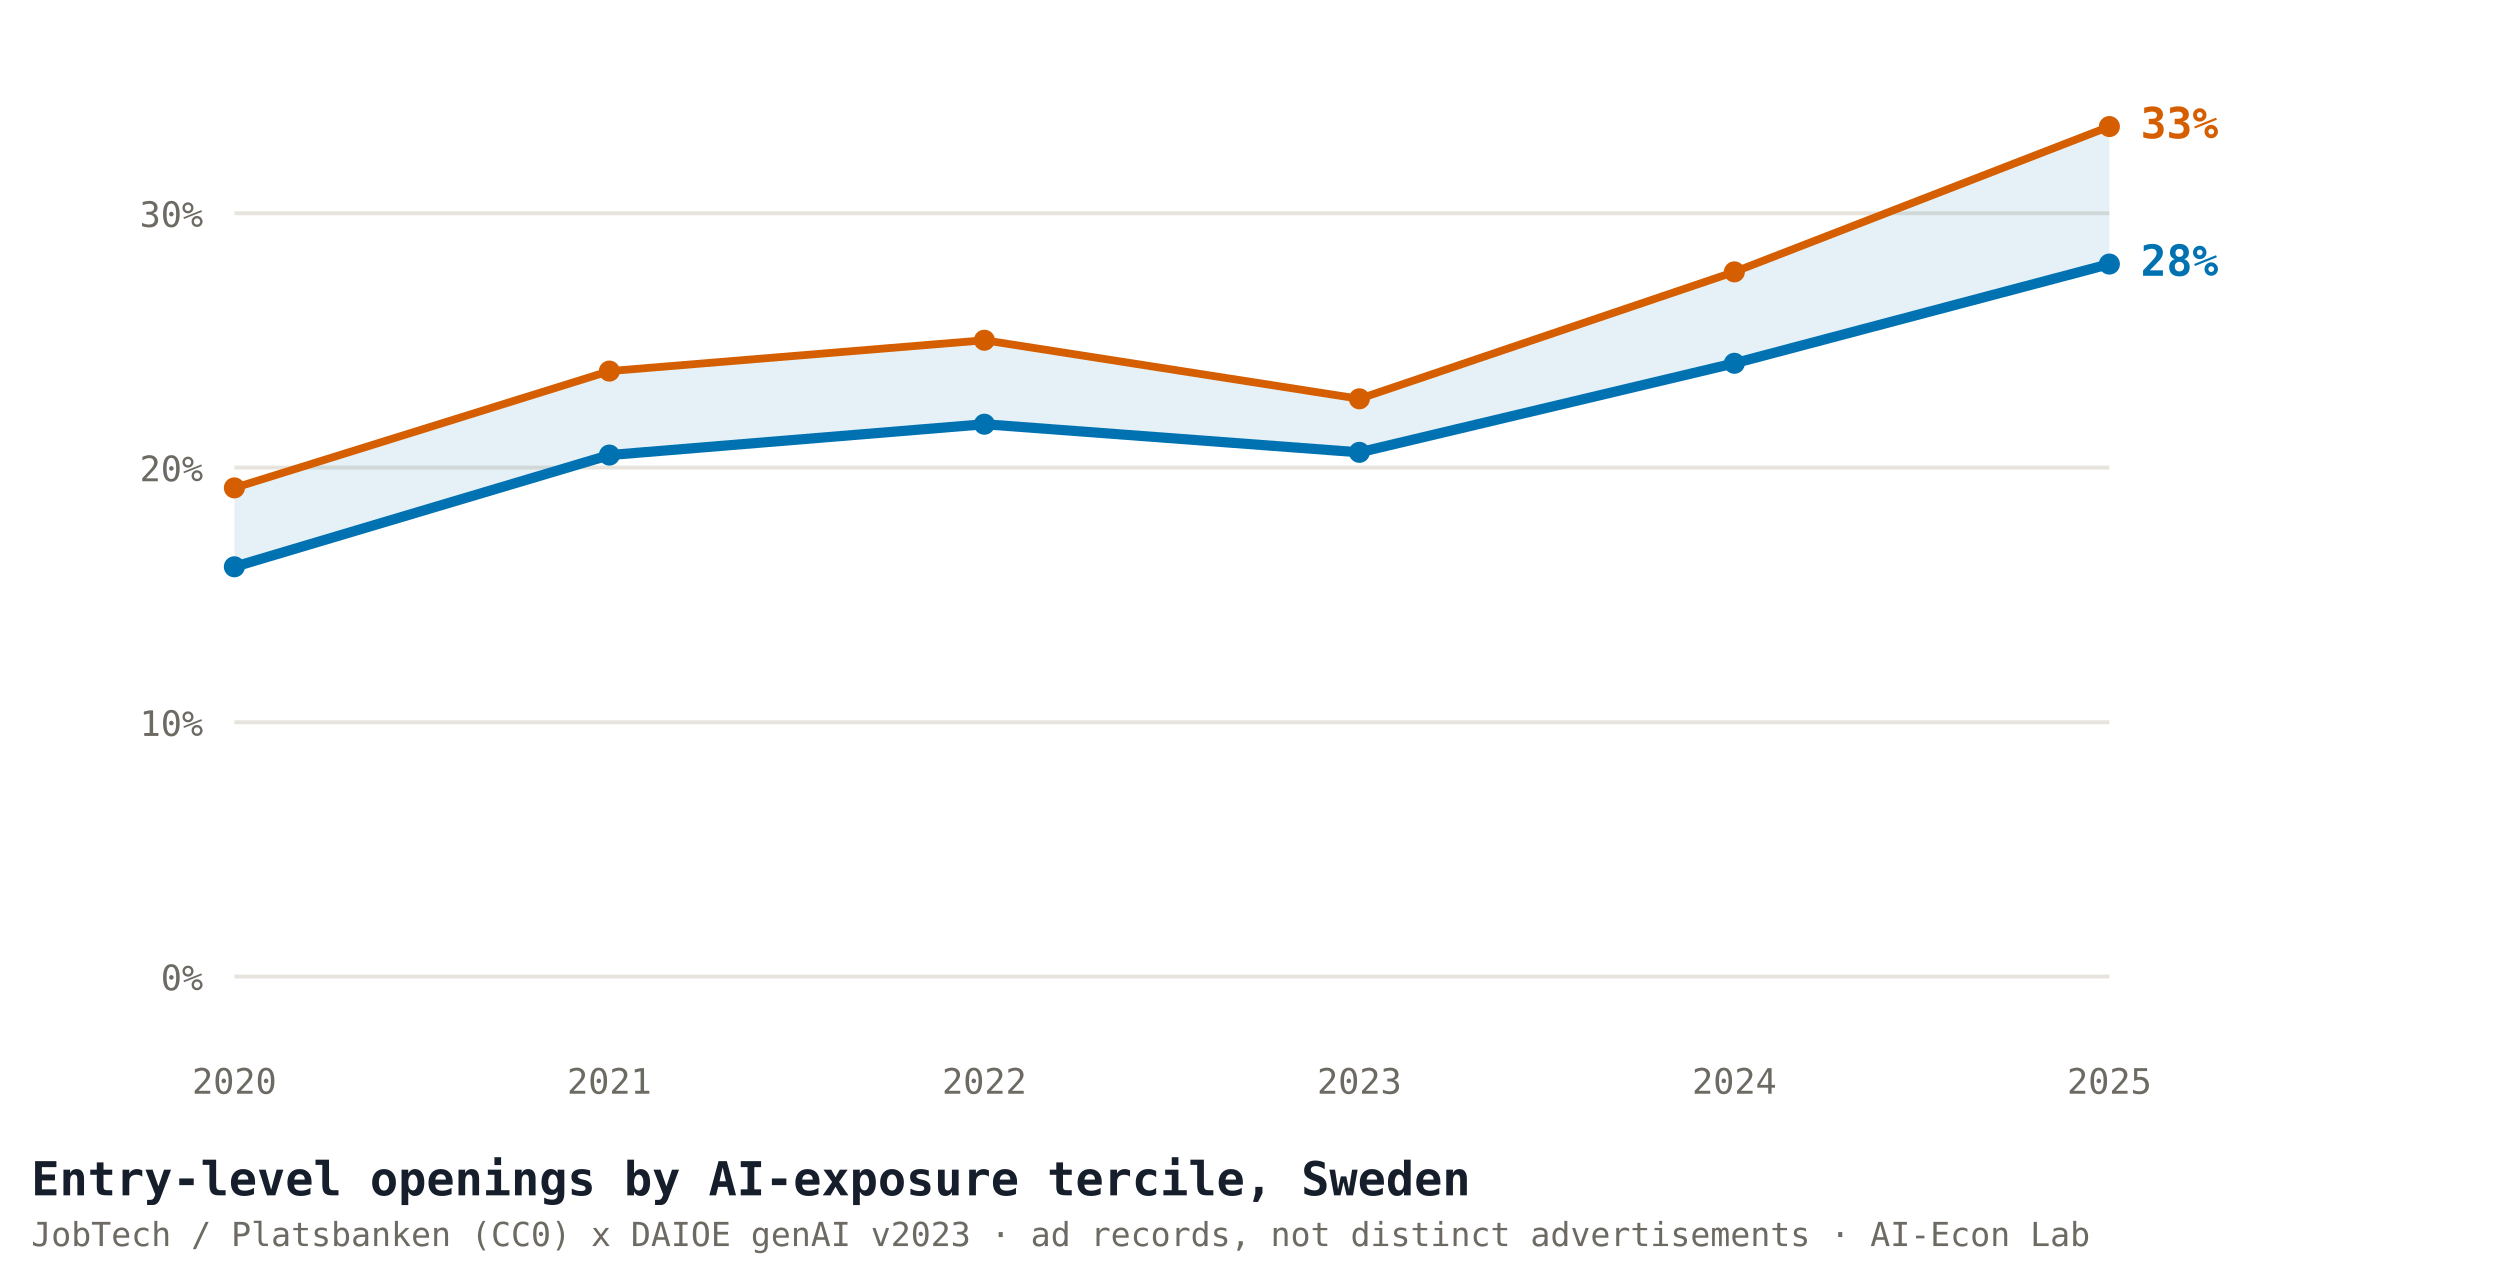
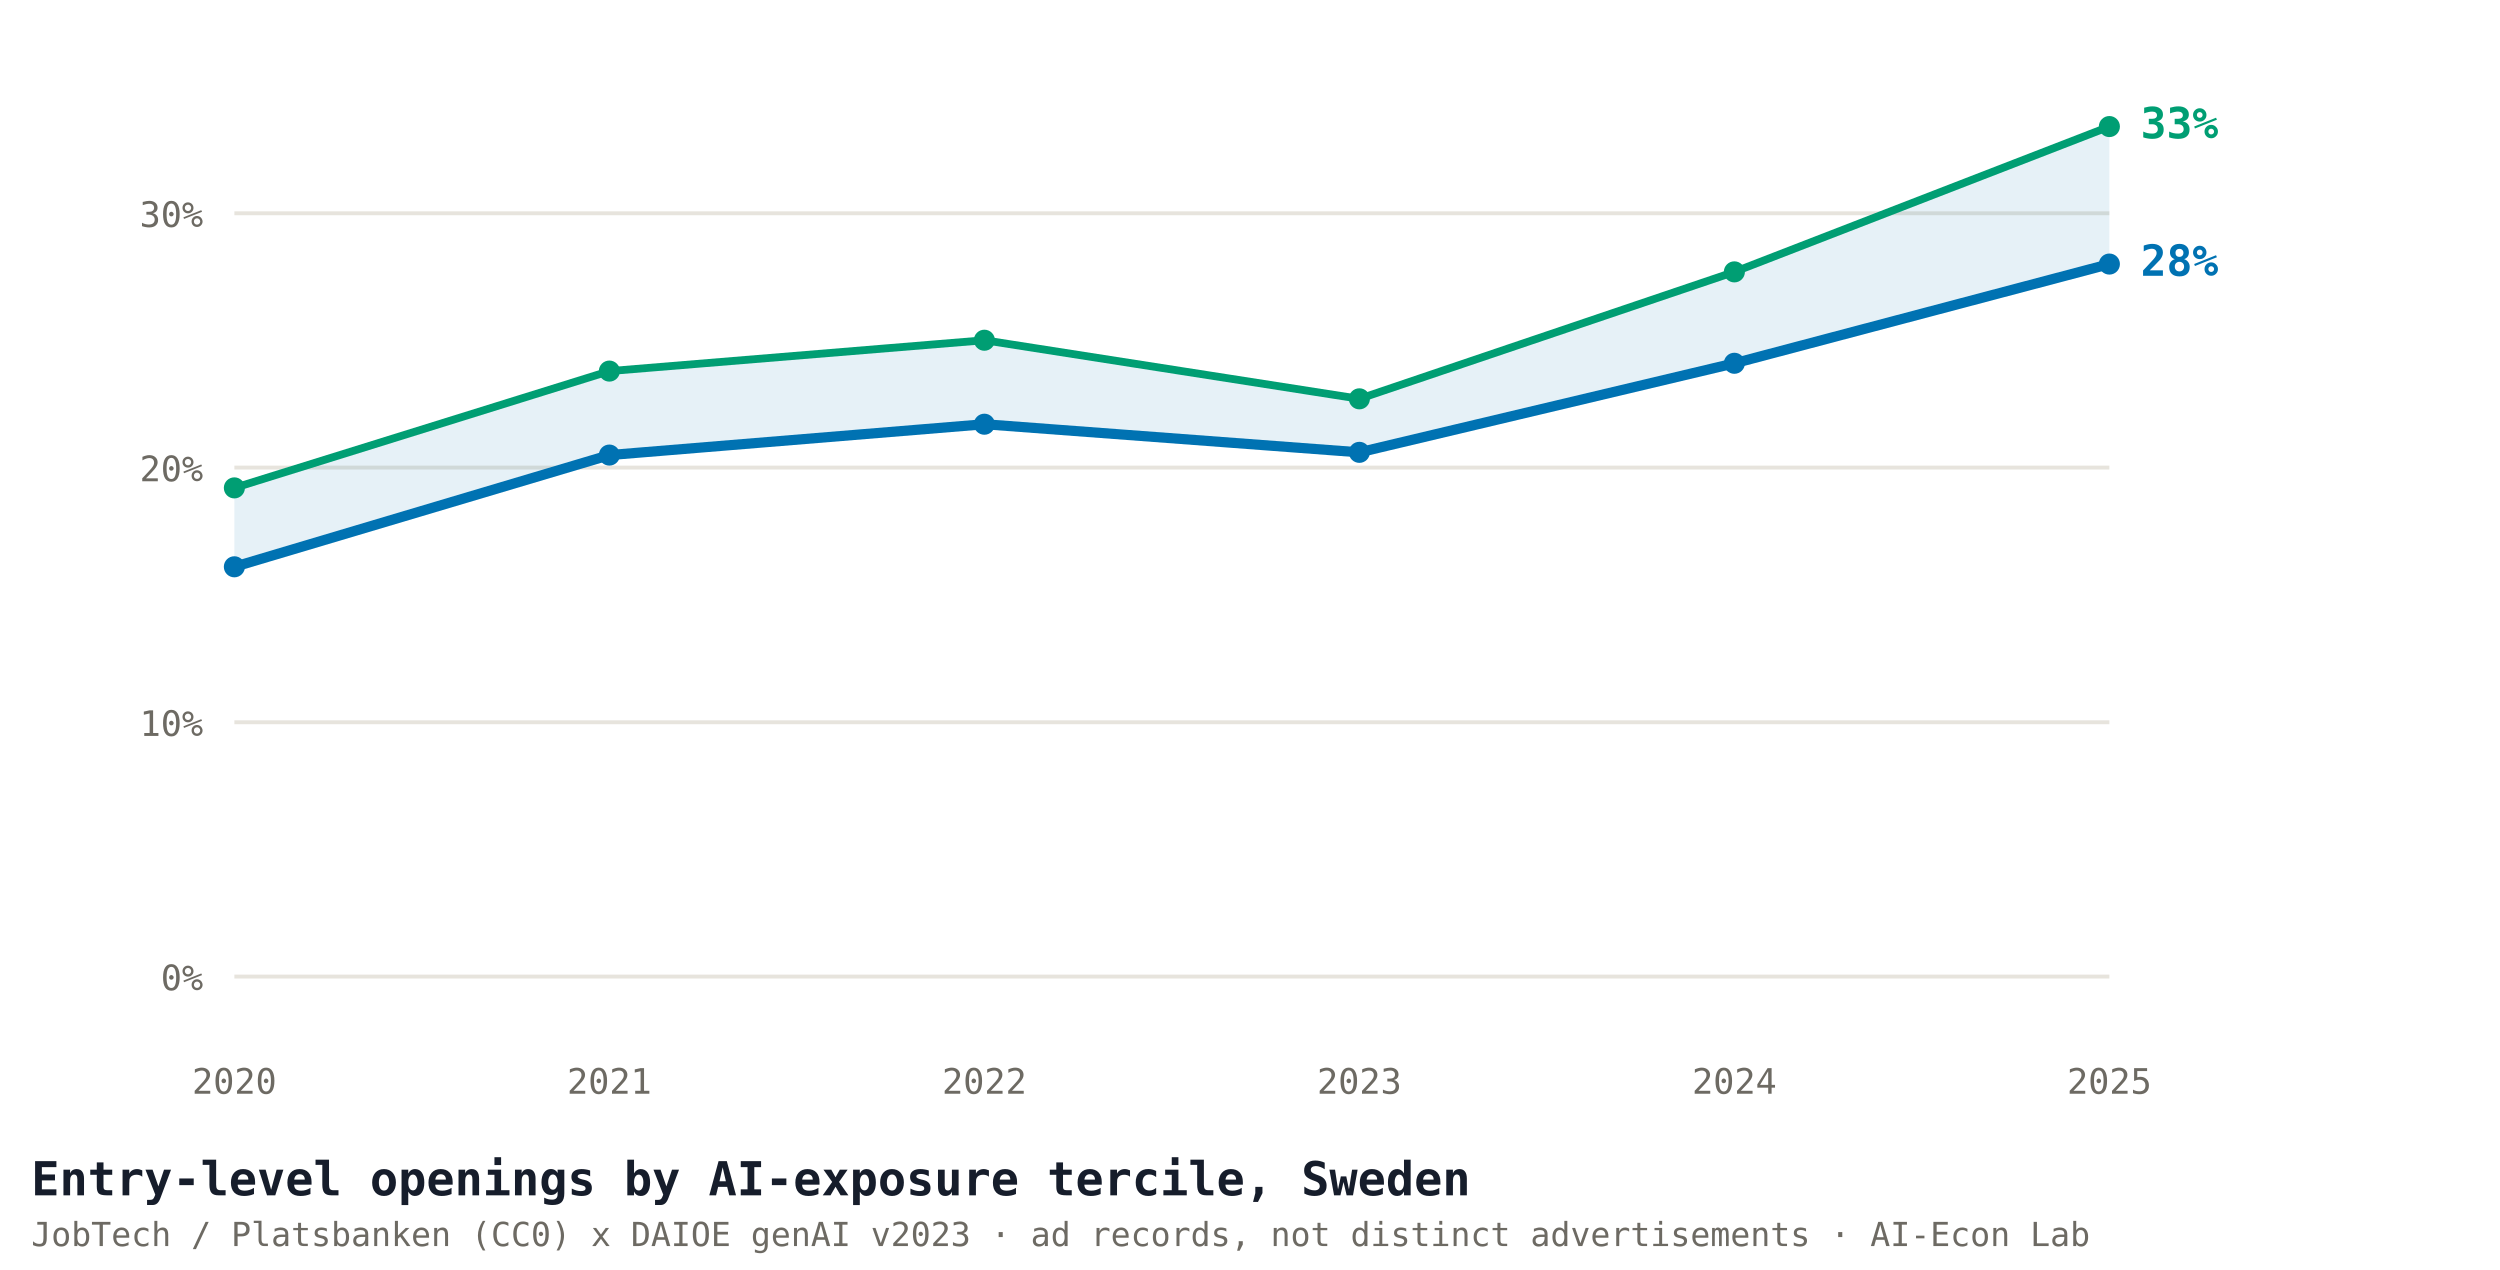
<svg xmlns="http://www.w3.org/2000/svg" class="rankchart squeeze" viewBox="0 0 640 325" role="img" aria-label="Entry-level share of job openings in least- versus most-AI-exposed occupations, 2020 to 2025, with a widening gap">
-   <style>:root{--c1:#0072b2;--c2:#d55e00;--c3:#009e73;--c4:#cc79a7;--ink:#161d2b}.rankchart{font-family:ui-monospace,Menlo,monospace}svg{background:#ffffff}.grid,.rowguide{stroke:#e7e4dd}.rowguide{opacity:.6}.meanline{stroke:#8a8a8a;stroke-dasharray:3 3}.meanlab,.tick{fill:#6d6a63;font-size:9px}.dname{fill:#3f3d39;font-size:10px}.dname.se{fill:#0072b2;font-weight:700}.dot{fill:#9a9a9a}.dot.se{fill:#0072b2}.bar{fill:#9a9a9a}.bar.se{fill:#0072b2}.dval{fill:#6d6a63;font-size:9.5px}.dval.se{fill:#0072b2;font-weight:700}.ddelta{fill:#6d6a63;font-size:8.5px}.trendarea{fill:#0072b2;opacity:.08}.trendline,.trenddash{fill:none;stroke:#0072b2;stroke-width:2}.trenddash{stroke-dasharray:4 3}.trenddot{fill:#0072b2}.trendval{fill:#0072b2;font-size:11px;font-weight:700}.sqband{fill:#0072b2;opacity:.10}.sqlo{fill:none;stroke:#d55e00;stroke-width:2}.sqhi{fill:none;stroke:#0072b2;stroke-width:2.6}.sqdot.lo{fill:#d55e00}.sqdot.hi{fill:#0072b2}.sqval{font-size:11px;font-weight:700}.sqval.lo{fill:#d55e00}.sqval.hi{fill:#0072b2}.dumb{display:block}.dbtrack{stroke:#d9d5cd;stroke-width:3}.dblo{fill:#d55e00}.dbhi{fill:#0072b2}.figttl{fill:#161d2b;font-size:12px;font-weight:700}.figsrc{fill:#6d6a63;font-size:8.5px}</style>
+   <style>:root{--c1:#0072b2;--c2:#d55e00;--c3:#009e73;--c4:#cc79a7;--ink:#161d2b}.rankchart{font-family:ui-monospace,Menlo,monospace}svg{background:#ffffff}.grid,.rowguide{stroke:#e7e4dd}.rowguide{opacity:.6}.meanline{stroke:#8a8a8a;stroke-dasharray:3 3}.meanlab,.tick{fill:#6d6a63;font-size:9px}.dname{fill:#3f3d39;font-size:10px}.dname.se{fill:#0072b2;font-weight:700}.dot{fill:#9a9a9a}.dot.se{fill:#0072b2}.bar{fill:#9a9a9a}.bar.se{fill:#0072b2}.dval{fill:#6d6a63;font-size:9.5px}.dval.se{fill:#0072b2;font-weight:700}.ddelta{fill:#6d6a63;font-size:8.5px}.trendarea{fill:#0072b2;opacity:.08}.trendline,.trenddash{fill:none;stroke:#0072b2;stroke-width:2}.trenddash{stroke-dasharray:4 3}.trenddot{fill:#0072b2}.trendval{fill:#0072b2;font-size:11px;font-weight:700}.sqband{fill:#0072b2;opacity:.10}.sqlo{fill:none;stroke:#009e73;stroke-width:2}.sqhi{fill:none;stroke:#0072b2;stroke-width:2.6}.sqdot.lo{fill:#009e73}.sqdot.hi{fill:#0072b2}.sqval{font-size:11px;font-weight:700}.sqval.lo{fill:#009e73}.sqval.hi{fill:#0072b2}.dumb{display:block}.dbtrack{stroke:#d9d5cd;stroke-width:3}.dblo{fill:#009e73}.dbhi{fill:#0072b2}.figttl{fill:#161d2b;font-size:12px;font-weight:700}.figsrc{fill:#6d6a63;font-size:8.5px}</style>
  <line class="grid" x1="60" y1="250.0" x2="540" y2="250.0" />
  <text class="tick" x="52" y="253.5" text-anchor="end">0%</text>
  <line class="grid" x1="60" y1="184.9" x2="540" y2="184.9" />
  <text class="tick" x="52" y="188.4" text-anchor="end">10%</text>
  <line class="grid" x1="60" y1="119.7" x2="540" y2="119.7" />
  <text class="tick" x="52" y="123.2" text-anchor="end">20%</text>
  <line class="grid" x1="60" y1="54.6" x2="540" y2="54.6" />
  <text class="tick" x="52" y="58.1" text-anchor="end">30%</text>
  <text class="tick" x="60.0" y="280" text-anchor="middle">2020</text>
  <text class="tick" x="156.0" y="280" text-anchor="middle">2021</text>
  <text class="tick" x="252.0" y="280" text-anchor="middle">2022</text>
  <text class="tick" x="348.0" y="280" text-anchor="middle">2023</text>
  <text class="tick" x="444.0" y="280" text-anchor="middle">2024</text>
  <text class="tick" x="540.0" y="280" text-anchor="middle">2025</text>
  <polygon class="sqband" points="60.0,124.9 156.0,95.0 252.0,87.1 348.0,102.1 444.0,69.6 540.0,32.4 540.0,67.6 444.0,93.0 348.0,115.8 252.0,108.6 156.0,116.5 60.0,145.1" />
  <polyline class="sqlo" points="60.0,124.9 156.0,95.0 252.0,87.1 348.0,102.1 444.0,69.6 540.0,32.4" />
  <polyline class="sqhi" points="60.0,145.1 156.0,116.5 252.0,108.6 348.0,115.8 444.0,93.0 540.0,67.6" />
  <circle class="sqdot lo" cx="60.0" cy="124.9" r="2.7" />
  <circle class="sqdot hi" cx="60.0" cy="145.1" r="2.7" />
  <circle class="sqdot lo" cx="156.0" cy="95.0" r="2.7" />
  <circle class="sqdot hi" cx="156.0" cy="116.5" r="2.7" />
  <circle class="sqdot lo" cx="252.0" cy="87.1" r="2.7" />
  <circle class="sqdot hi" cx="252.0" cy="108.6" r="2.7" />
  <circle class="sqdot lo" cx="348.0" cy="102.1" r="2.7" />
  <circle class="sqdot hi" cx="348.0" cy="115.8" r="2.7" />
  <circle class="sqdot lo" cx="444.0" cy="69.6" r="2.7" />
  <circle class="sqdot hi" cx="444.0" cy="93.0" r="2.7" />
  <circle class="sqdot lo" cx="540.0" cy="32.4" r="2.7" />
  <circle class="sqdot hi" cx="540.0" cy="67.6" r="2.7" />
  <text class="sqval lo" x="548.0" y="35.4">33%</text>
  <text class="sqval hi" x="548.0" y="70.6">28%</text>
  <text class="figttl" x="8" y="306">Entry-level openings by AI-exposure tercile, Sweden</text>
  <text class="figsrc" x="8" y="319">JobTech / Platsbanken (CC0) x DAIOE genAI v2023 · ad records, not distinct advertisements · AI-Econ Lab</text>
</svg>
